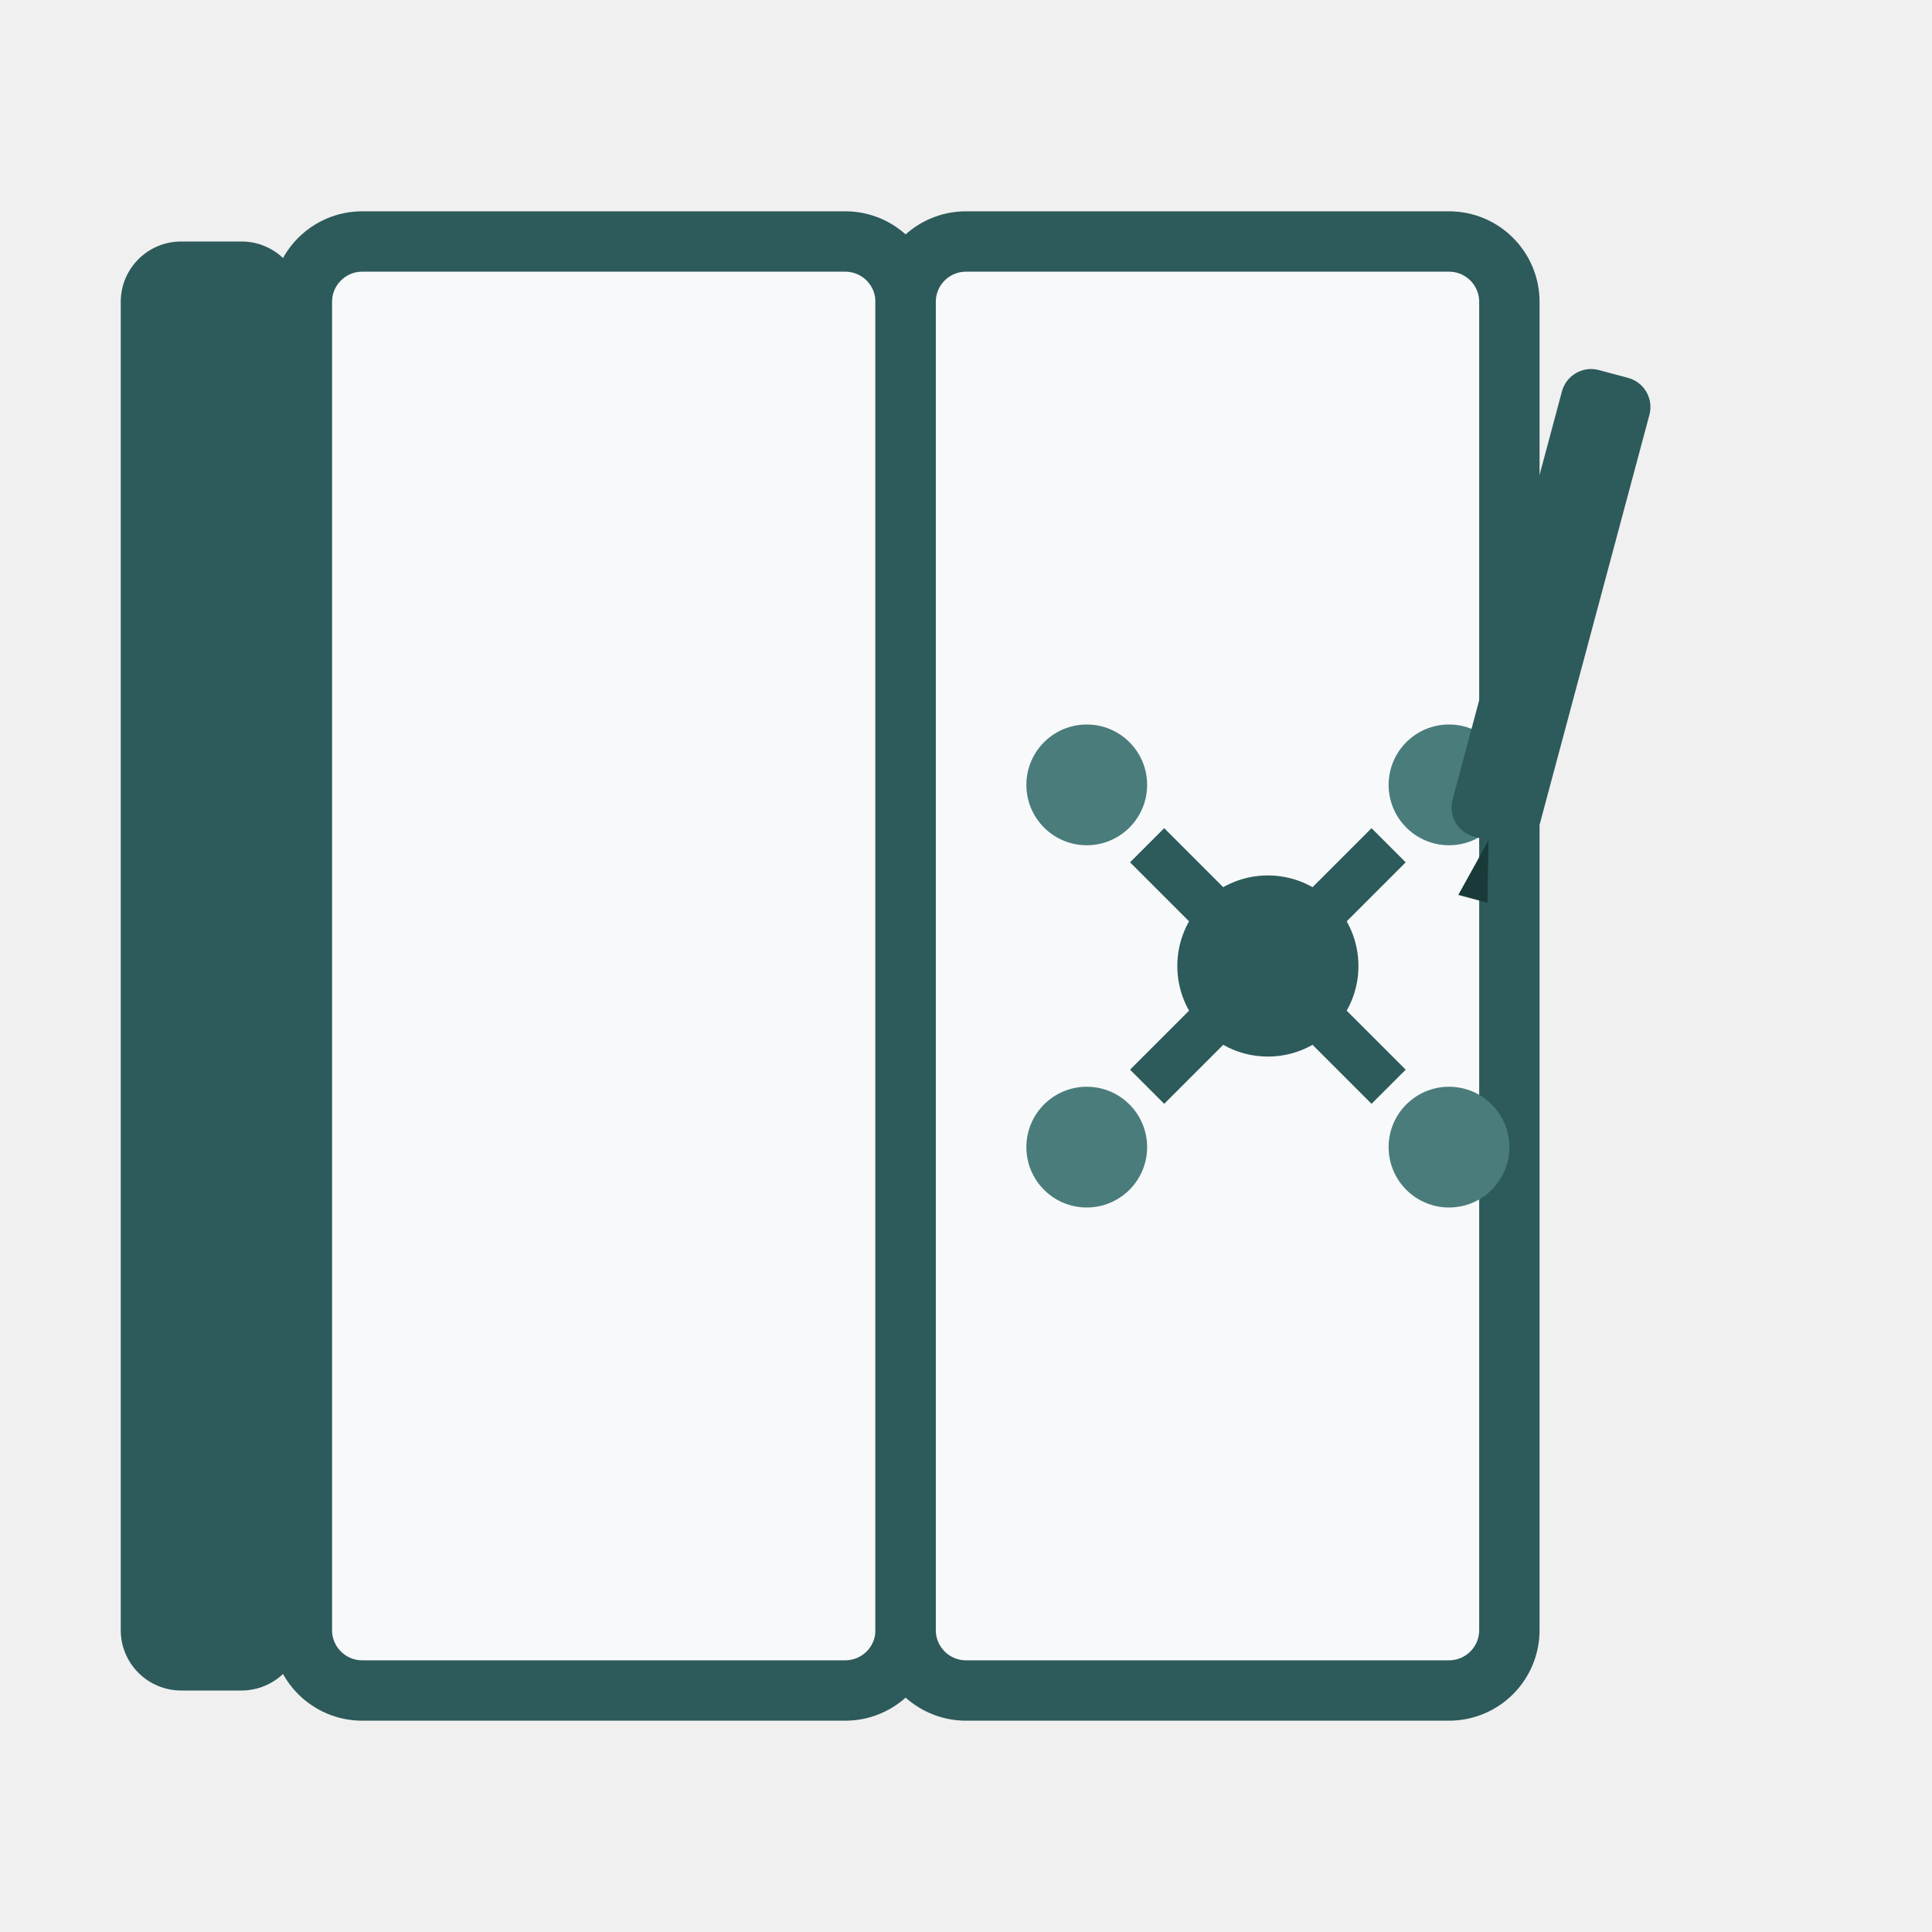
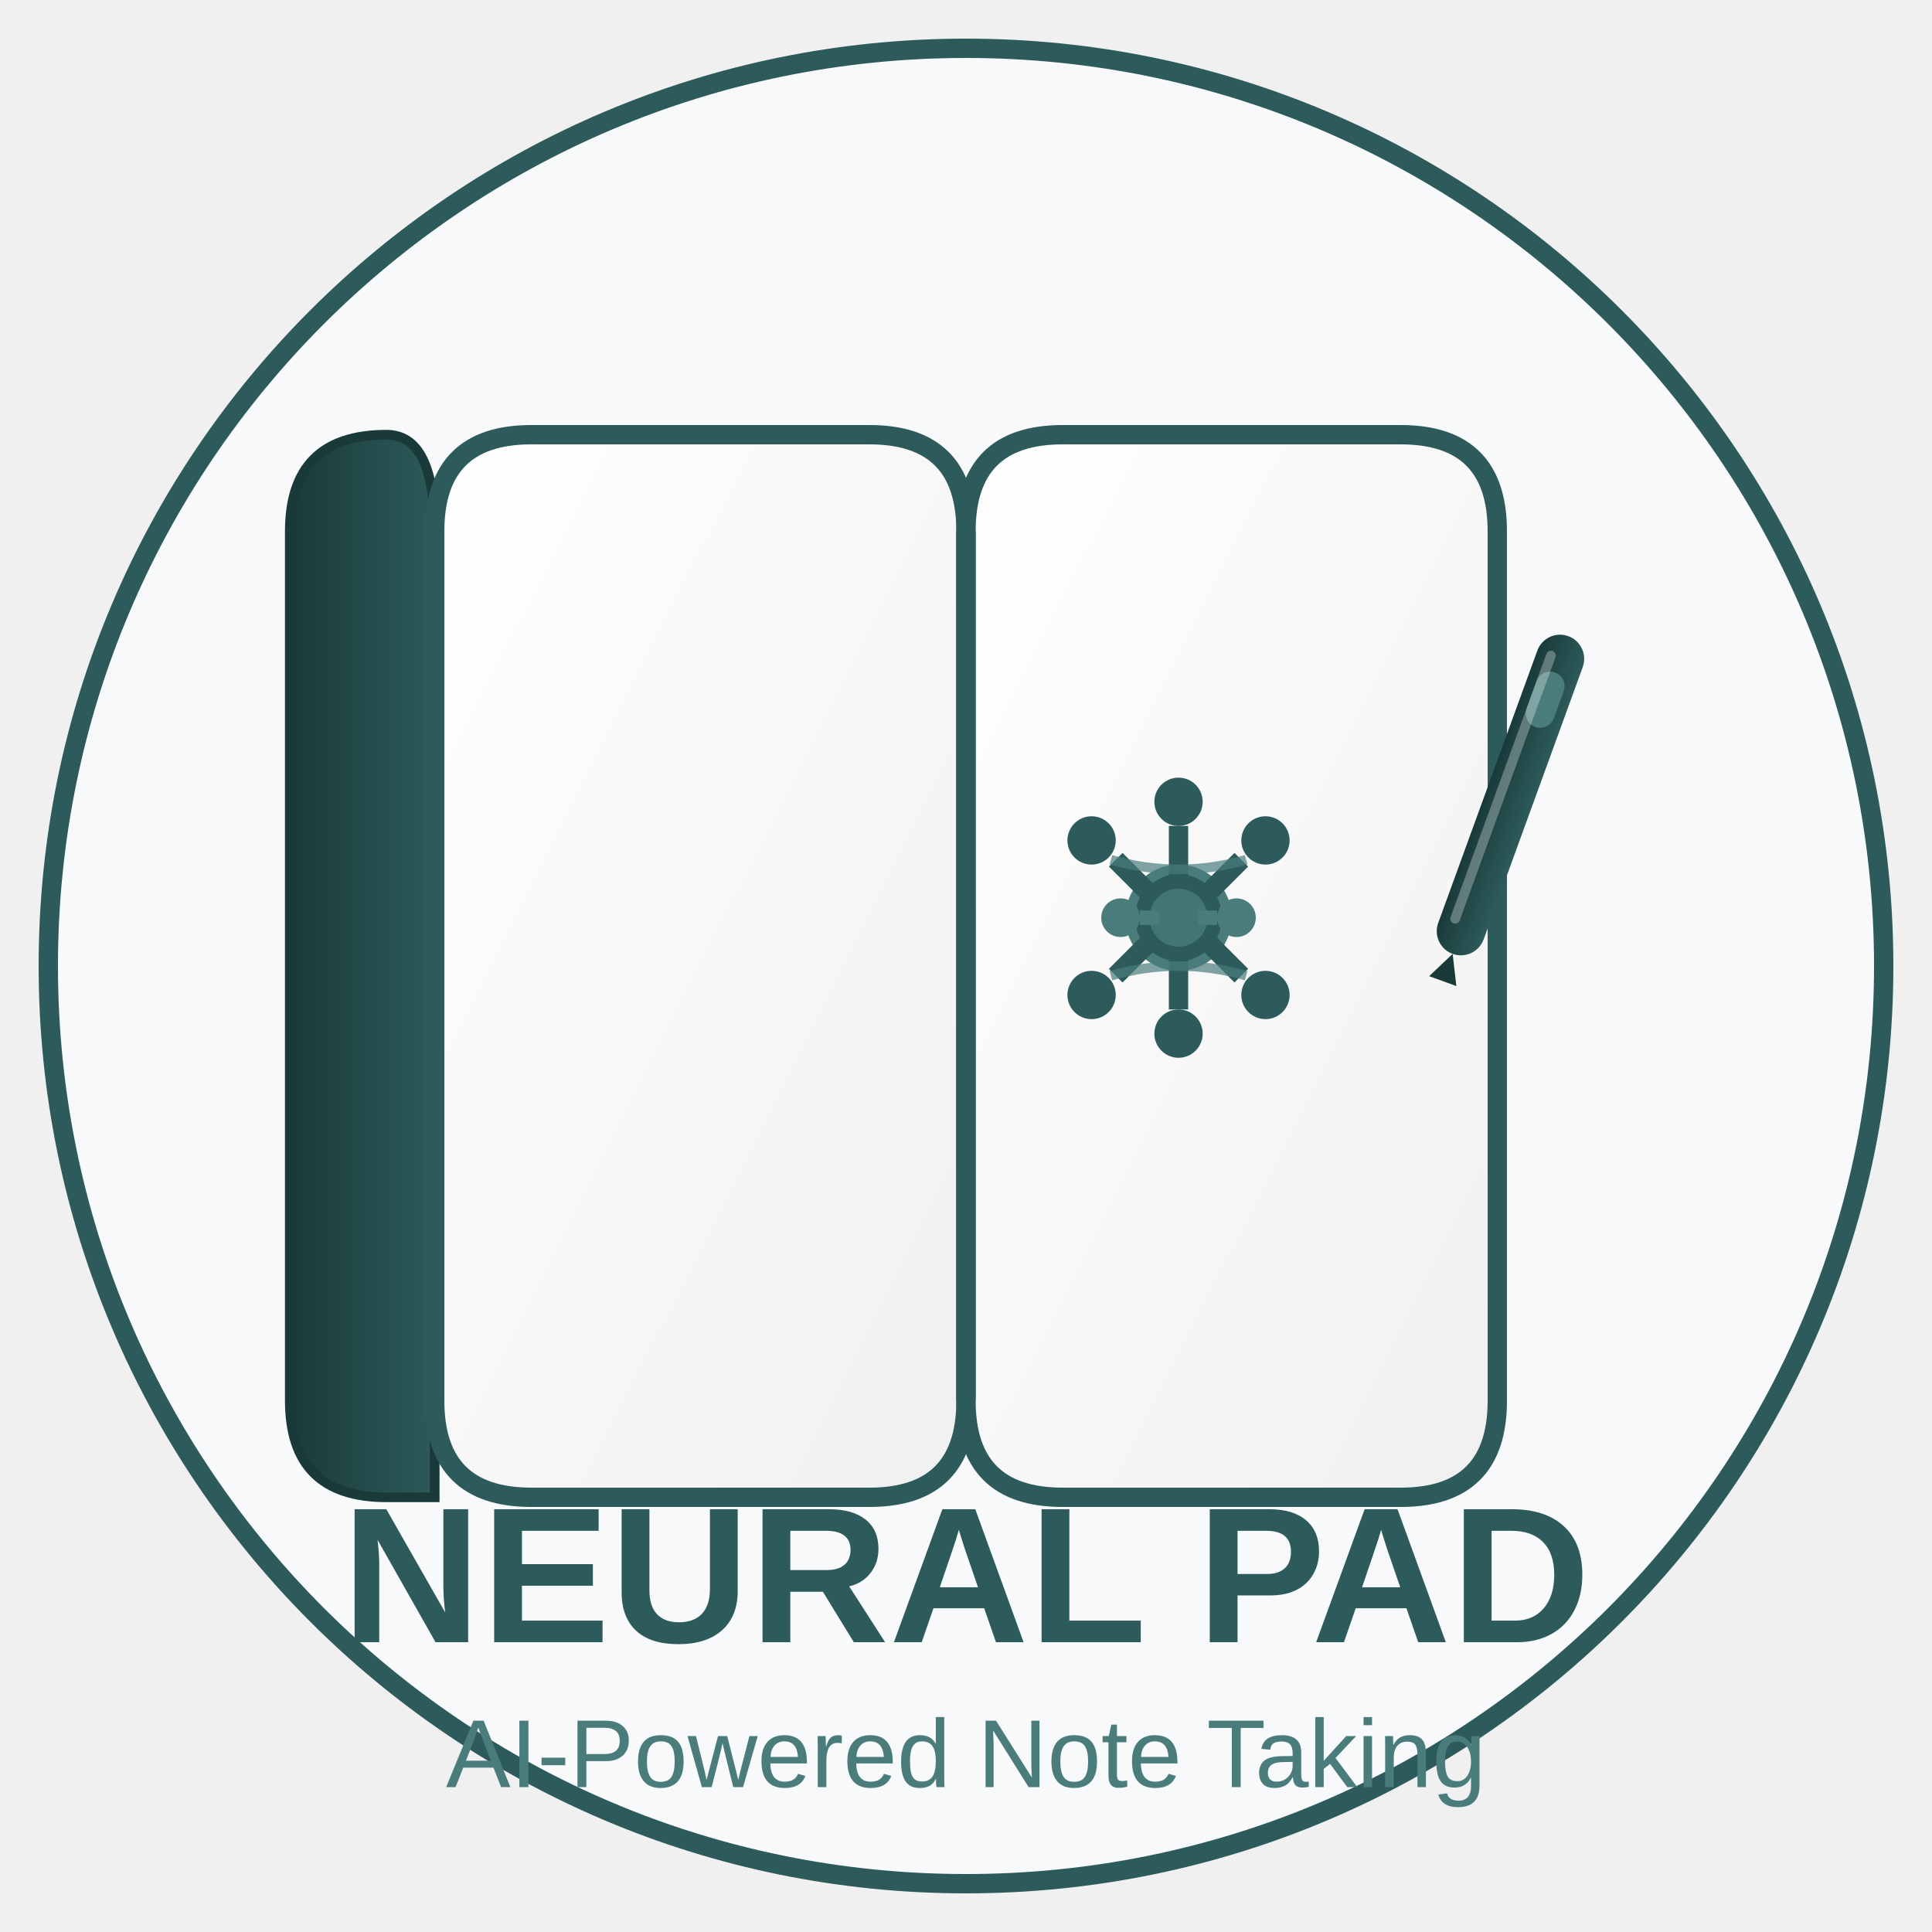
- <svg xmlns="http://www.w3.org/2000/svg" width="32" height="32" viewBox="0 0 32 32">
-   <g>
-     <rect x="2" y="4" width="3" height="24" rx="1" fill="#2D5A5A" />
-     <rect x="5" y="4" width="10" height="24" rx="1" fill="#F8F9FA" stroke="#2D5A5A" stroke-width="1" />
-     <rect x="15" y="4" width="10" height="24" rx="1" fill="#F8F9FA" stroke="#2D5A5A" stroke-width="1" />
-     <line x1="15" y1="4" x2="15" y2="28" stroke="#2D5A5A" stroke-width="0.5" />
-     <g transform="translate(17, 10)">
-       <circle cx="4" cy="6" r="1.5" fill="#2D5A5A" />
-       <circle cx="1" cy="3" r="1" fill="#4A7C7C" />
-       <circle cx="7" cy="3" r="1" fill="#4A7C7C" />
-       <circle cx="1" cy="9" r="1" fill="#4A7C7C" />
-       <circle cx="7" cy="9" r="1" fill="#4A7C7C" />
-       <line x1="2" y1="4" x2="3" y2="5" stroke="#2D5A5A" stroke-width="0.8" />
-       <line x1="6" y1="4" x2="5" y2="5" stroke="#2D5A5A" stroke-width="0.8" />
-       <line x1="2" y1="8" x2="3" y2="7" stroke="#2D5A5A" stroke-width="0.8" />
-       <line x1="6" y1="8" x2="5" y2="7" stroke="#2D5A5A" stroke-width="0.8" />
+ <svg xmlns="http://www.w3.org/2000/svg" width="200" height="200" viewBox="0 0 200 200">
+   <circle cx="100" cy="100" r="95" fill="#F8F9FA" stroke="#2D5A5A" stroke-width="2" />
+   <g transform="translate(30, 40)">
+     <defs>
+       <linearGradient id="spineGradient" x1="0%" y1="0%" x2="100%" y2="0%">
+         <stop offset="0%" style="stop-color:#1A3A3A;stop-opacity:1" />
+         <stop offset="100%" style="stop-color:#2D5A5A;stop-opacity:1" />
+       </linearGradient>
+       <linearGradient id="pageGradient" x1="0%" y1="0%" x2="100%" y2="100%">
+         <stop offset="0%" style="stop-color:#FFFFFF;stop-opacity:1" />
+         <stop offset="100%" style="stop-color:#F0F0F0;stop-opacity:1" />
+       </linearGradient>
+     </defs>
+     <path d="M0 15 L0 105 Q0 115 10 115 L15 115 L15 15 Q15 5 10 5 Q0 5 0 15 Z" fill="url(#spineGradient)" stroke="#1A3A3A" stroke-width="1" />
+     <path d="M15 15 Q15 5 25 5 L60 5 Q70 5 70 15 L70 105 Q70 115 60 115 L25 115 Q15 115 15 105 Z" fill="url(#pageGradient)" stroke="#2D5A5A" stroke-width="2" />
+     <path d="M70 15 Q70 5 80 5 L115 5 Q125 5 125 15 L125 105 Q125 115 115 115 L80 115 Q70 115 70 105 Z" fill="url(#pageGradient)" stroke="#2D5A5A" stroke-width="2" />
+     <line x1="70" y1="15" x2="70" y2="105" stroke="#2D5A5A" stroke-width="2" />
+     <g transform="translate(80, 35)">
+       <circle cx="12" cy="20" r="5" fill="#2D5A5A" stroke="#4A7C7C" stroke-width="1" />
+       <circle cx="12" cy="20" r="3" fill="#4A7C7C" opacity="0.8" />
+       <circle cx="3" cy="12" r="2.5" fill="#2D5A5A" />
+       <circle cx="21" cy="12" r="2.5" fill="#2D5A5A" />
+       <circle cx="3" cy="28" r="2.5" fill="#2D5A5A" />
+       <circle cx="21" cy="28" r="2.5" fill="#2D5A5A" />
+       <circle cx="12" cy="8" r="2.5" fill="#2D5A5A" />
+       <circle cx="12" cy="32" r="2.5" fill="#2D5A5A" />
+       <circle cx="6" cy="20" r="2" fill="#4A7C7C" />
+       <circle cx="18" cy="20" r="2" fill="#4A7C7C" />
+       <line x1="5.5" y1="14" x2="9.5" y2="18" stroke="#2D5A5A" stroke-width="2" />
+       <line x1="18.5" y1="14" x2="14.5" y2="18" stroke="#2D5A5A" stroke-width="2" />
+       <line x1="5.5" y1="26" x2="9.5" y2="22" stroke="#2D5A5A" stroke-width="2" />
+       <line x1="18.5" y1="26" x2="14.5" y2="22" stroke="#2D5A5A" stroke-width="2" />
+       <line x1="12" y1="10.5" x2="12" y2="17" stroke="#2D5A5A" stroke-width="2" />
+       <line x1="12" y1="23" x2="12" y2="29.5" stroke="#2D5A5A" stroke-width="2" />
+       <line x1="8" y1="20" x2="10" y2="20" stroke="#4A7C7C" stroke-width="1.5" />
+       <line x1="14" y1="20" x2="16" y2="20" stroke="#4A7C7C" stroke-width="1.5" />
+       <path d="M 5 14 Q 12 16 19 14" stroke="#4A7C7C" stroke-width="1" fill="none" opacity="0.7" />
+       <path d="M 5 26 Q 12 24 19 26" stroke="#4A7C7C" stroke-width="1" fill="none" opacity="0.7" />
    </g>
-     <g transform="translate(26, 6) rotate(15)">
-       <rect x="0" y="0" width="1.5" height="8" rx="0.5" fill="#2D5A5A" />
-       <polygon points="0.75,8 0.5,9 1,9" fill="#1A3A3A" />
+     <g transform="translate(130, 25) rotate(20)">
+       <rect x="0" y="0" width="5" height="35" rx="2.5" fill="url(#spineGradient)" />
+       <polygon points="2.5,35 1,38 4,38" fill="#1A3A3A" />
+       <rect x="1" y="4" width="3" height="6" rx="1.5" fill="#4A7C7C" />
+       <rect x="1" y="2" width="1" height="30" rx="0.5" fill="#FFFFFF" opacity="0.3" />
    </g>
  </g>
+   <text x="100" y="170" text-anchor="middle" font-family="Arial, sans-serif" font-size="20" font-weight="bold" fill="#2D5A5A">
+     NEURAL PAD
+   </text>
+   <text x="100" y="185" text-anchor="middle" font-family="Arial, sans-serif" font-size="10" fill="#4A7C7C">
+     AI-Powered Note Taking
+   </text>
</svg>
